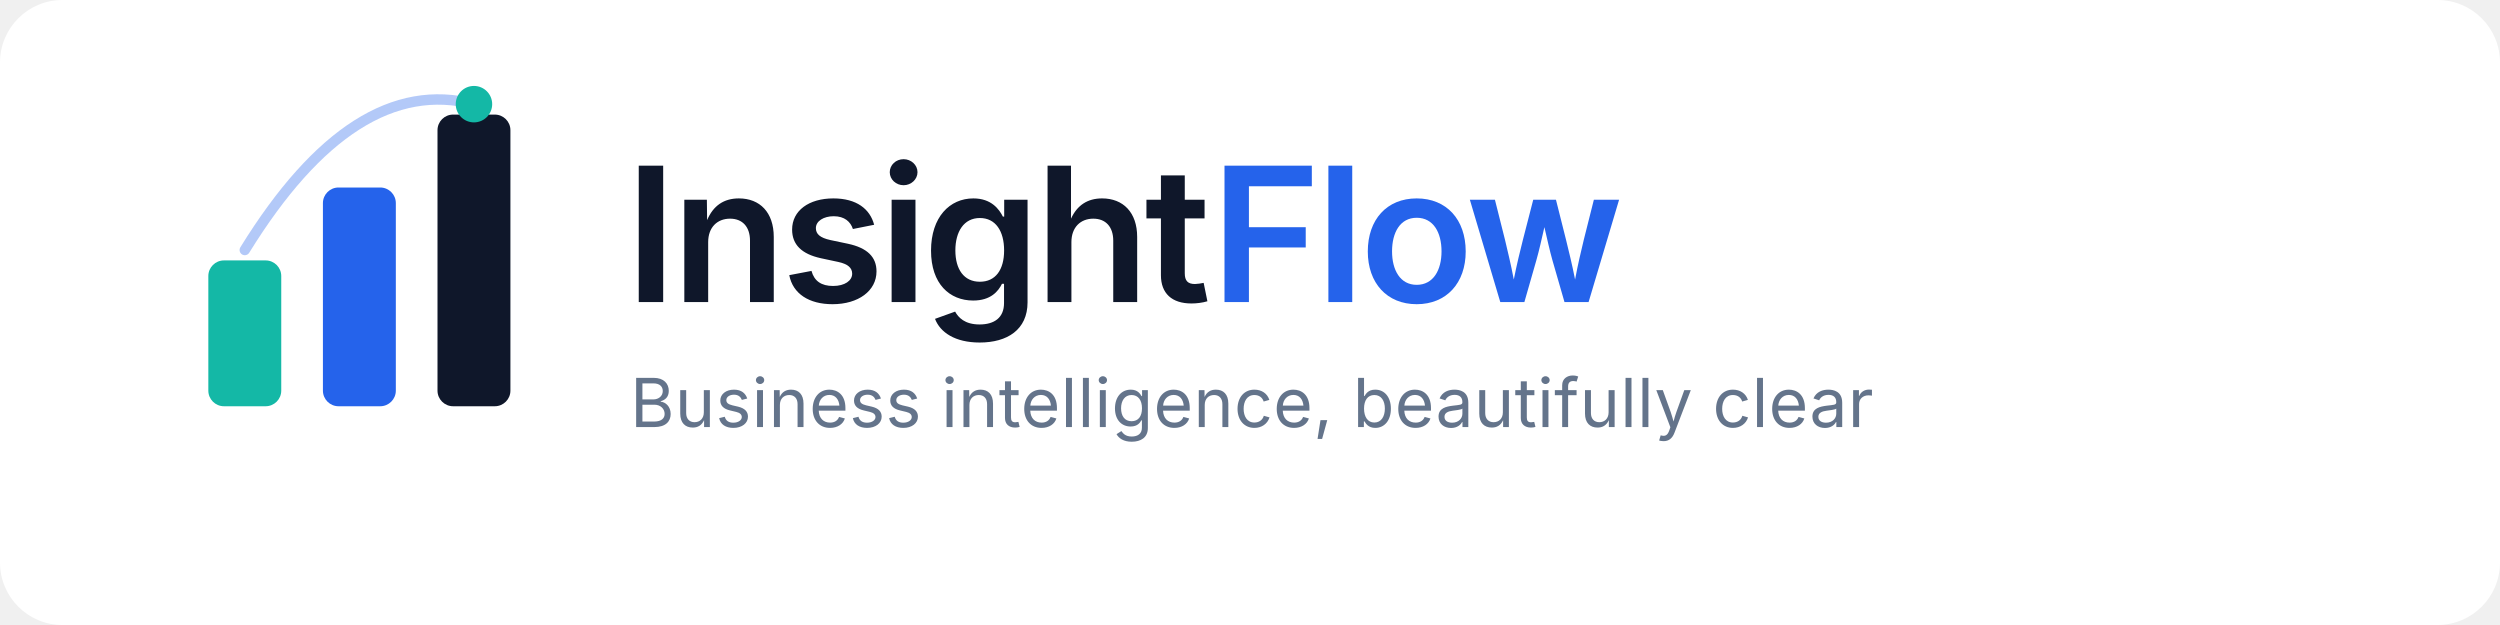
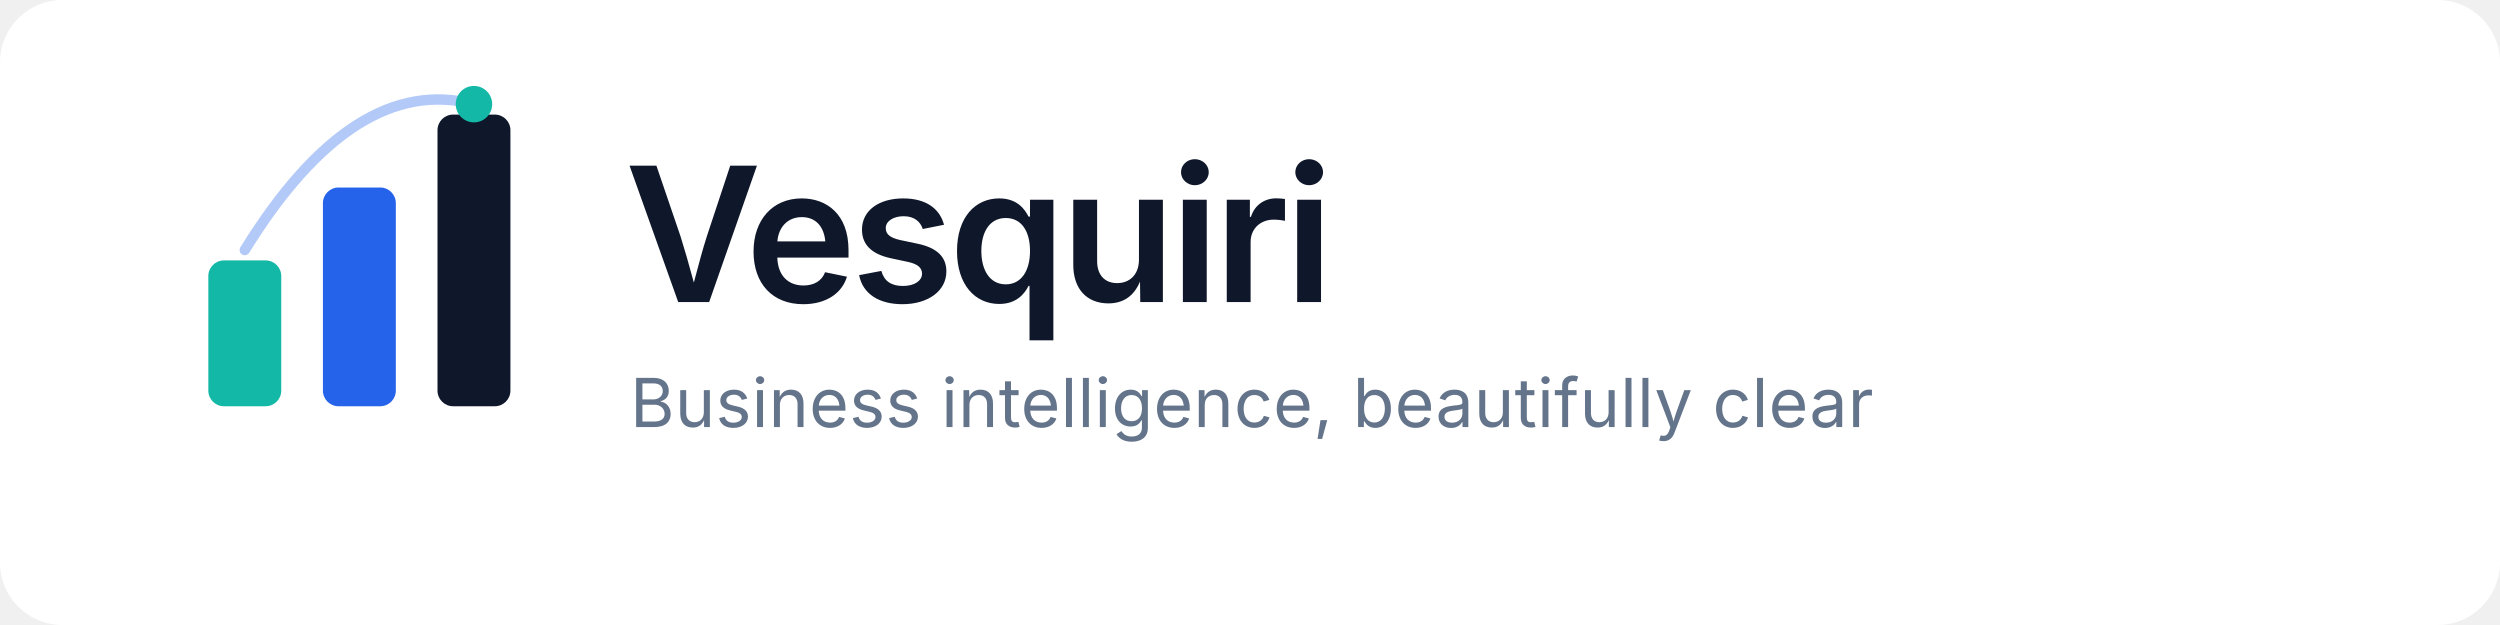
<svg xmlns="http://www.w3.org/2000/svg" width="480" height="120" viewBox="0 0 480 120" role="img">
  <rect width="480" height="120" rx="12" fill="#FFFFFF" />
  <g transform="translate(40, 22)">
    <rect x="0" y="28" width="14" height="28" rx="3" fill="#14B8A6" />
    <rect x="22" y="14" width="14" height="42" rx="3" fill="#2563EB" />
    <rect x="44" y="0" width="14" height="56" rx="3" fill="#0F172A" />
    <path d="M7 26 Q28 -8 51 -2" fill="none" stroke="#2563EB" stroke-width="2" stroke-linecap="round" opacity="0.35" />
    <circle cx="51" cy="-2" r="3.5" fill="#14B8A6" />
  </g>
-   <text x="120" y="58" font-family="'Inter', 'SF Pro Display', -apple-system, sans-serif" font-weight="600" font-size="36" letter-spacing="-1" fill="#0F172A">Insight<tspan fill="#2563EB">Flow</tspan>
-   </text>
+   <text x="120" y="58" font-family="'Inter', 'SF Pro Display', -apple-system, sans-serif" font-weight="600" font-size="36" letter-spacing="-1" fill="#0F172A">Vesquiri</text>
  <text x="121" y="82" font-family="'Inter', 'SF Pro Display', -apple-system, sans-serif" font-weight="400" font-size="13" fill="#64748B" letter-spacing="0.1">Business intelligence, beautifully clear</text>
</svg>
